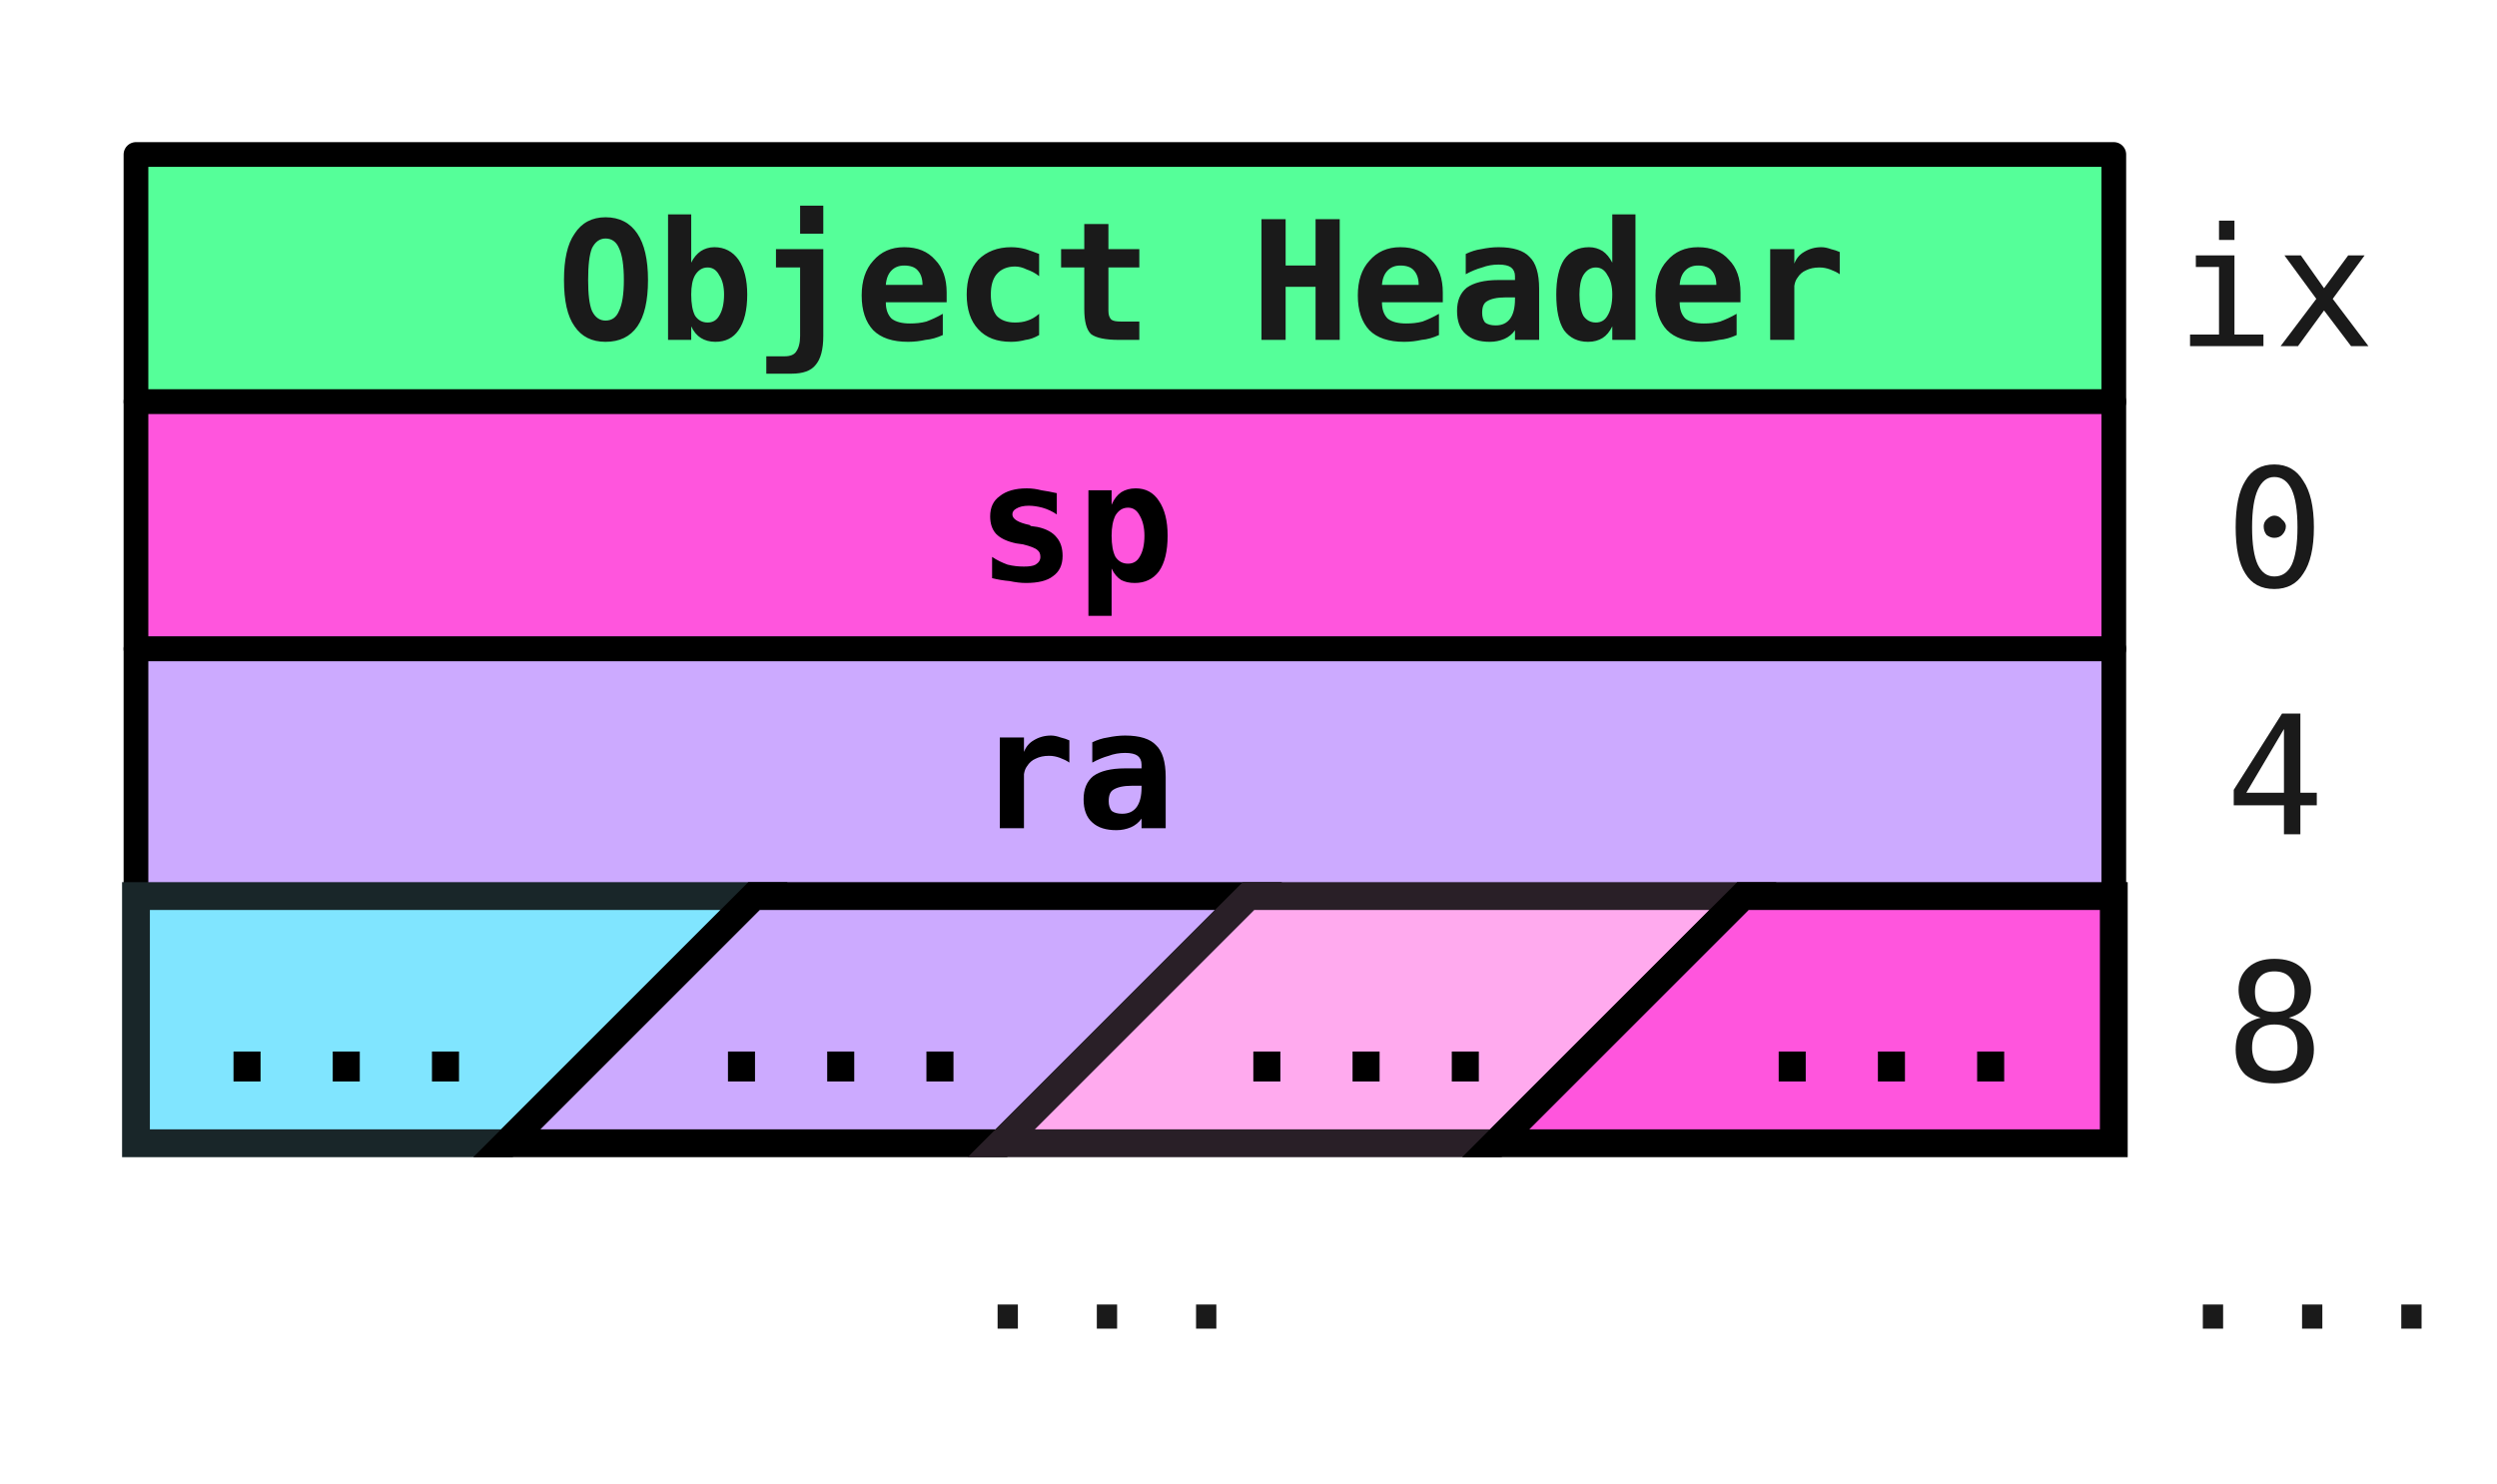
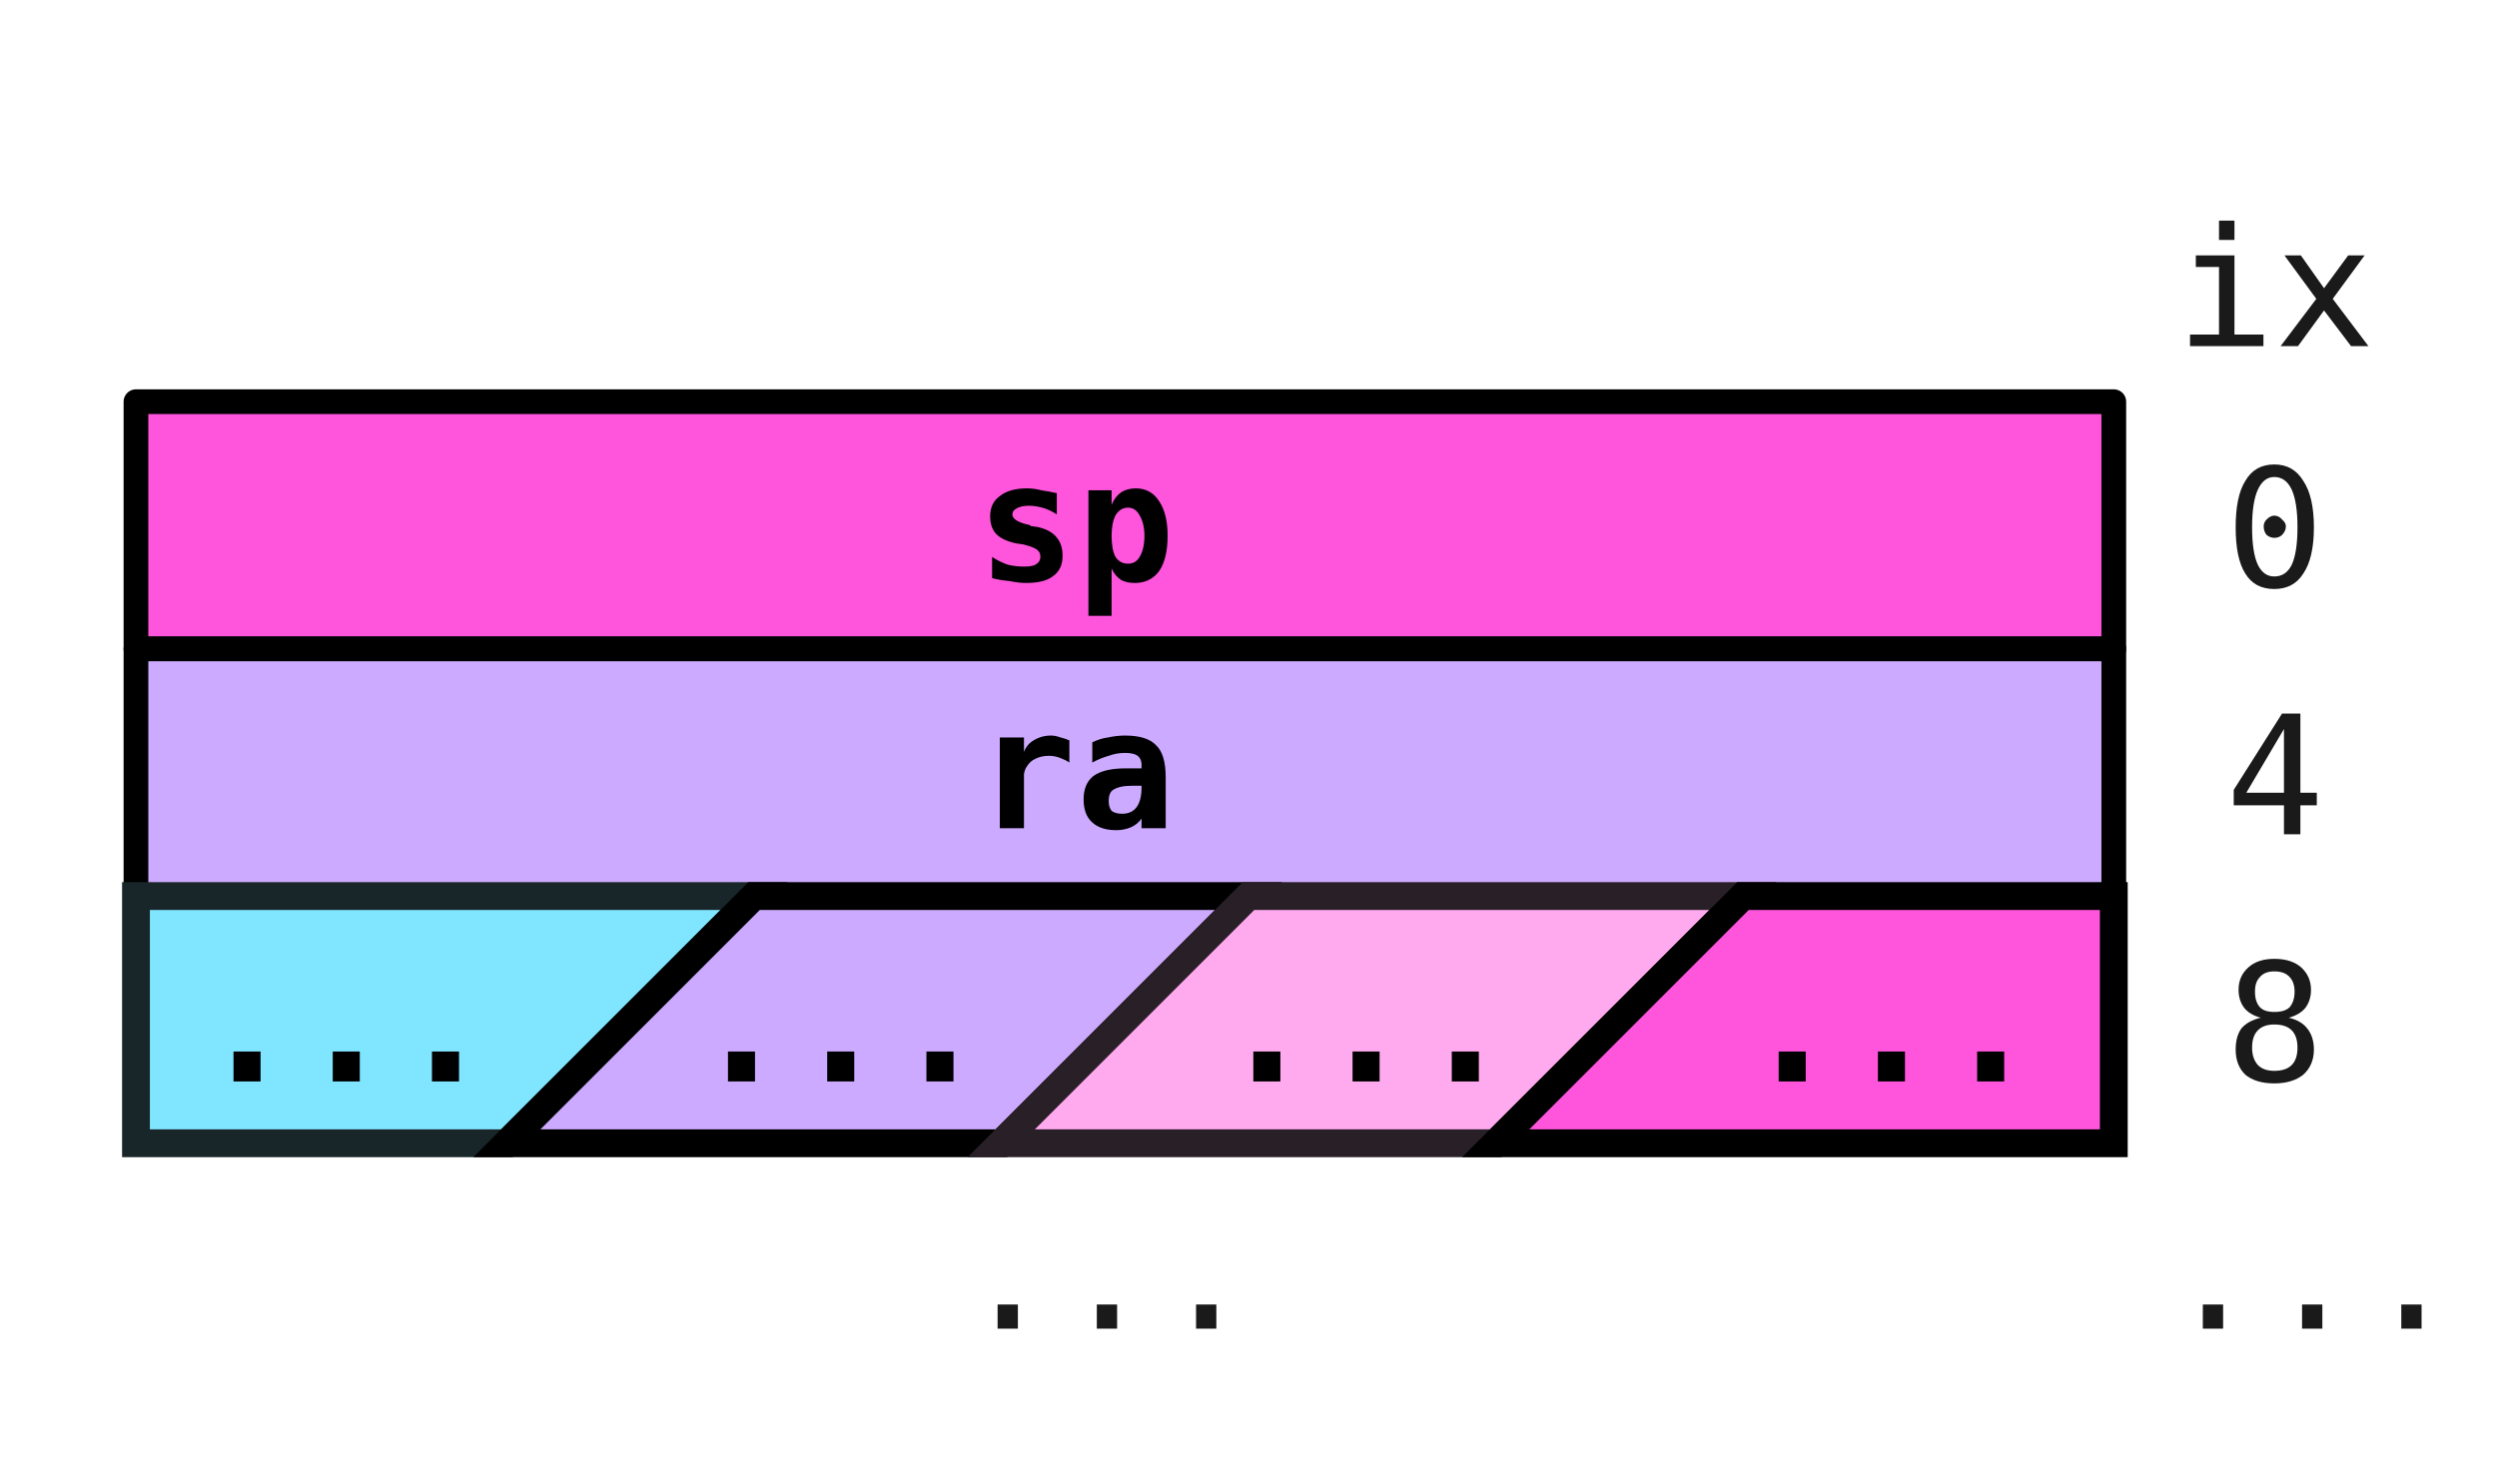
<svg xmlns="http://www.w3.org/2000/svg" width="40.4" height="24" version="1.1" id="data-svg">
  <style id="pretty-colors">
        @font-face {
            font-family: DejaVu Sans Mono;
            src: local(DejaVu Sans Mono);
            size-adjust: 91.6%
        }
        @font-face {
            font-family: Lucida Sans Typewriter;
            src: local(Lucida Sans Typewriter);
            size-adjust: 91.6%
        }
        @font-face {
            font-family: monospace;
            src: local(monospace);
            size-adjust: 91.6%
        }

        text {
            font-family: Consolas, DejaVu Sans Mono, Lucida Sans Typewriter, monospace;
            font-style:  normal;
            font-weight: bold;
            font-size:   2pt;
        }

        rect { stroke: #000000ff; stroke-width:0.4; stroke-linejoin:round; }
        .foreground { fill: #1a1a1aff; }
        text.foreground { font-size:1.2pt; font-weight:normal; }

        text.green      { fill: #1a1a1aff; }
        rect.green      { fill: #55ff99ff; }
        path.green      { stroke: #000000ff; stroke-width:0.25; }
        rect.blue       { fill: #80e5ffff; }
        polygon.blue    { fill: #80e5ffff; stroke: #192629; }
        path.blue       { stroke: #000000ff; stroke-width:0.25; }
        rect.pink       { fill: #ff55ddff; }
        polygon.pink    { fill: #ff55ddff; stroke: #000000ff;}
        path.pink       { stroke: #000000ff; stroke-width:0.25; }
        rect.purple     { fill: #ccaaffff; }
        polygon.purple  { stroke: #000000ff; fill: #ccaaffff; stroke-width:0.25; }
        path.purple     { stroke: #000000ff; stroke-width:0.25; }
        rect.grey       { fill: #55555588; stroke: #44444488; }
        path.grey       { stroke: #33333388; stroke-width:0.25; }
        rect.light-pink { fill: #ffaaeeff; }
        polygon.light-pink { fill: #ffaaeeff; stroke: #291f27ff}
        path.light-pink { stroke: #000000ff; stroke-width:0.25; }

        @media (prefers-color-scheme: dark) {
            
            .foreground     { fill: #888888ff; }
            text.black      { fill: #80e5ffff; }

            text.green      { fill: #55ff99ff; }
            rect.green      { fill: #55ff9940; stroke: #14291c; }
            path.green      { stroke: #14291c; }
            text.blue       { fill: #80e5ffff; }
            rect.blue       { fill: #80e5ff40; stroke: #192629; }
            polygon.blue    { fill: #80e5ff40; stroke: #192629; }
            path.blue       { stroke: #192629; }
            text.pink       { fill: #ff55ddff; }
            rect.pink       { fill: #ff55dd40; stroke: #291425; }
            polygon.pink    { fill: #ff55dd40; stroke: #291425; }
            path.pink       { stroke: #291425; }
            text.purple     { fill: #ccaaffff; }
            rect.purple     { fill: #ccaaff40; stroke: #231f29; }
            polygon.purple  { fill: #ccaaff40; stroke: #231f29; }
            path.purple     { stroke: #231f29; }
            text.light-pink { fill: #ffaaeeff; }
            rect.light-pink { fill: #ffaaee40; stroke: #291f27; }
            polygon.light-pink { fill: #ffaaee40; stroke: #291f27; }
            path.light-pink { stroke: #291f27; }
            rect.grey       { fill: #88888888; stroke: #44444488; }
            path.grey       { stroke: #77777788; stroke-width:0.25; }
        }
    </style>
  <g id="layer1">
-     <g id="header">
-       <rect id="background-rect" width="32" height="4" x="2.2" y="2.5" class="green" />
-       <text class="green" x="9" y="5.5">Object Header</text>
-       <text class="foreground" x="35.2" y="5.6" style="font-size: 2pt">ix</text>
-     </g>
+     <text class="foreground" x="35.2" y="5.6" style="font-size: 2pt">ix</text>
    <g id="sp_ptr" transform="translate(0 6.5)">
      <rect id="background-rect" width="32" height="4" x="2.2" y="0.0" class="pink" />
      <g id="pointer" transform="translate(0.2 0.0)">
        <text class="pink" x="15.6" y="2.9">sp</text>
      </g>
      <g id="index" transform="translate(0.0 0.0)">
        <text class="foreground" x="42" y="3">0</text>
      </g>
      <text class="foreground" x="36" y="3" style="font-size: 2pt">0</text>
    </g>
    <g id="disp_prim" transform="translate(0 10.5)">
      <rect id="background-rect" width="32" height="4" x="2.2" y="0.0" class="purple" />
      <g id="pointer" transform="translate(0.2 0.0)">
        <text class="purple" x="15.6" y="2.9">ra</text>
      </g>
      <text class="foreground" x="36" y="3" style="font-size: 2pt">4</text>
    </g>
    <g id="some_cont1" transform="translate(0 14.5)">
      <g id="anytype" transform="translate(2.2, 0)">
        <polygon points="0,0 10,0 6,4 0,4" class="blue" style="stroke-width: 0.45" />
        <text class="blue" x="1" y="3">...</text>
        <polygon points="10,0 18,0 14,4 6,4" class="purple" style="stroke-width: 0.45" />
        <text class="purple" x="9" y="3">...</text>
        <polygon points="18,0 26,0 22,4 14,4" class="light-pink" style="stroke-width: 0.45" />
        <text class="light-pink" x="17.5" y="3">...</text>
        <polygon points="26,0 32,0 32,4 22,4" class="pink" style="stroke-width: 0.45" />
        <text class="pink" x="26" y="3">...</text>
      </g>
      <text class="foreground" x="36" y="3" style="font-size: 2pt">8</text>
    </g>
    <text class="foreground" x="15.5" y="21.5" style="font-size: 2pt">...</text>
    <text class="foreground" x="35" y="21.5" style="font-size: 2pt">...</text>
  </g>
</svg>
